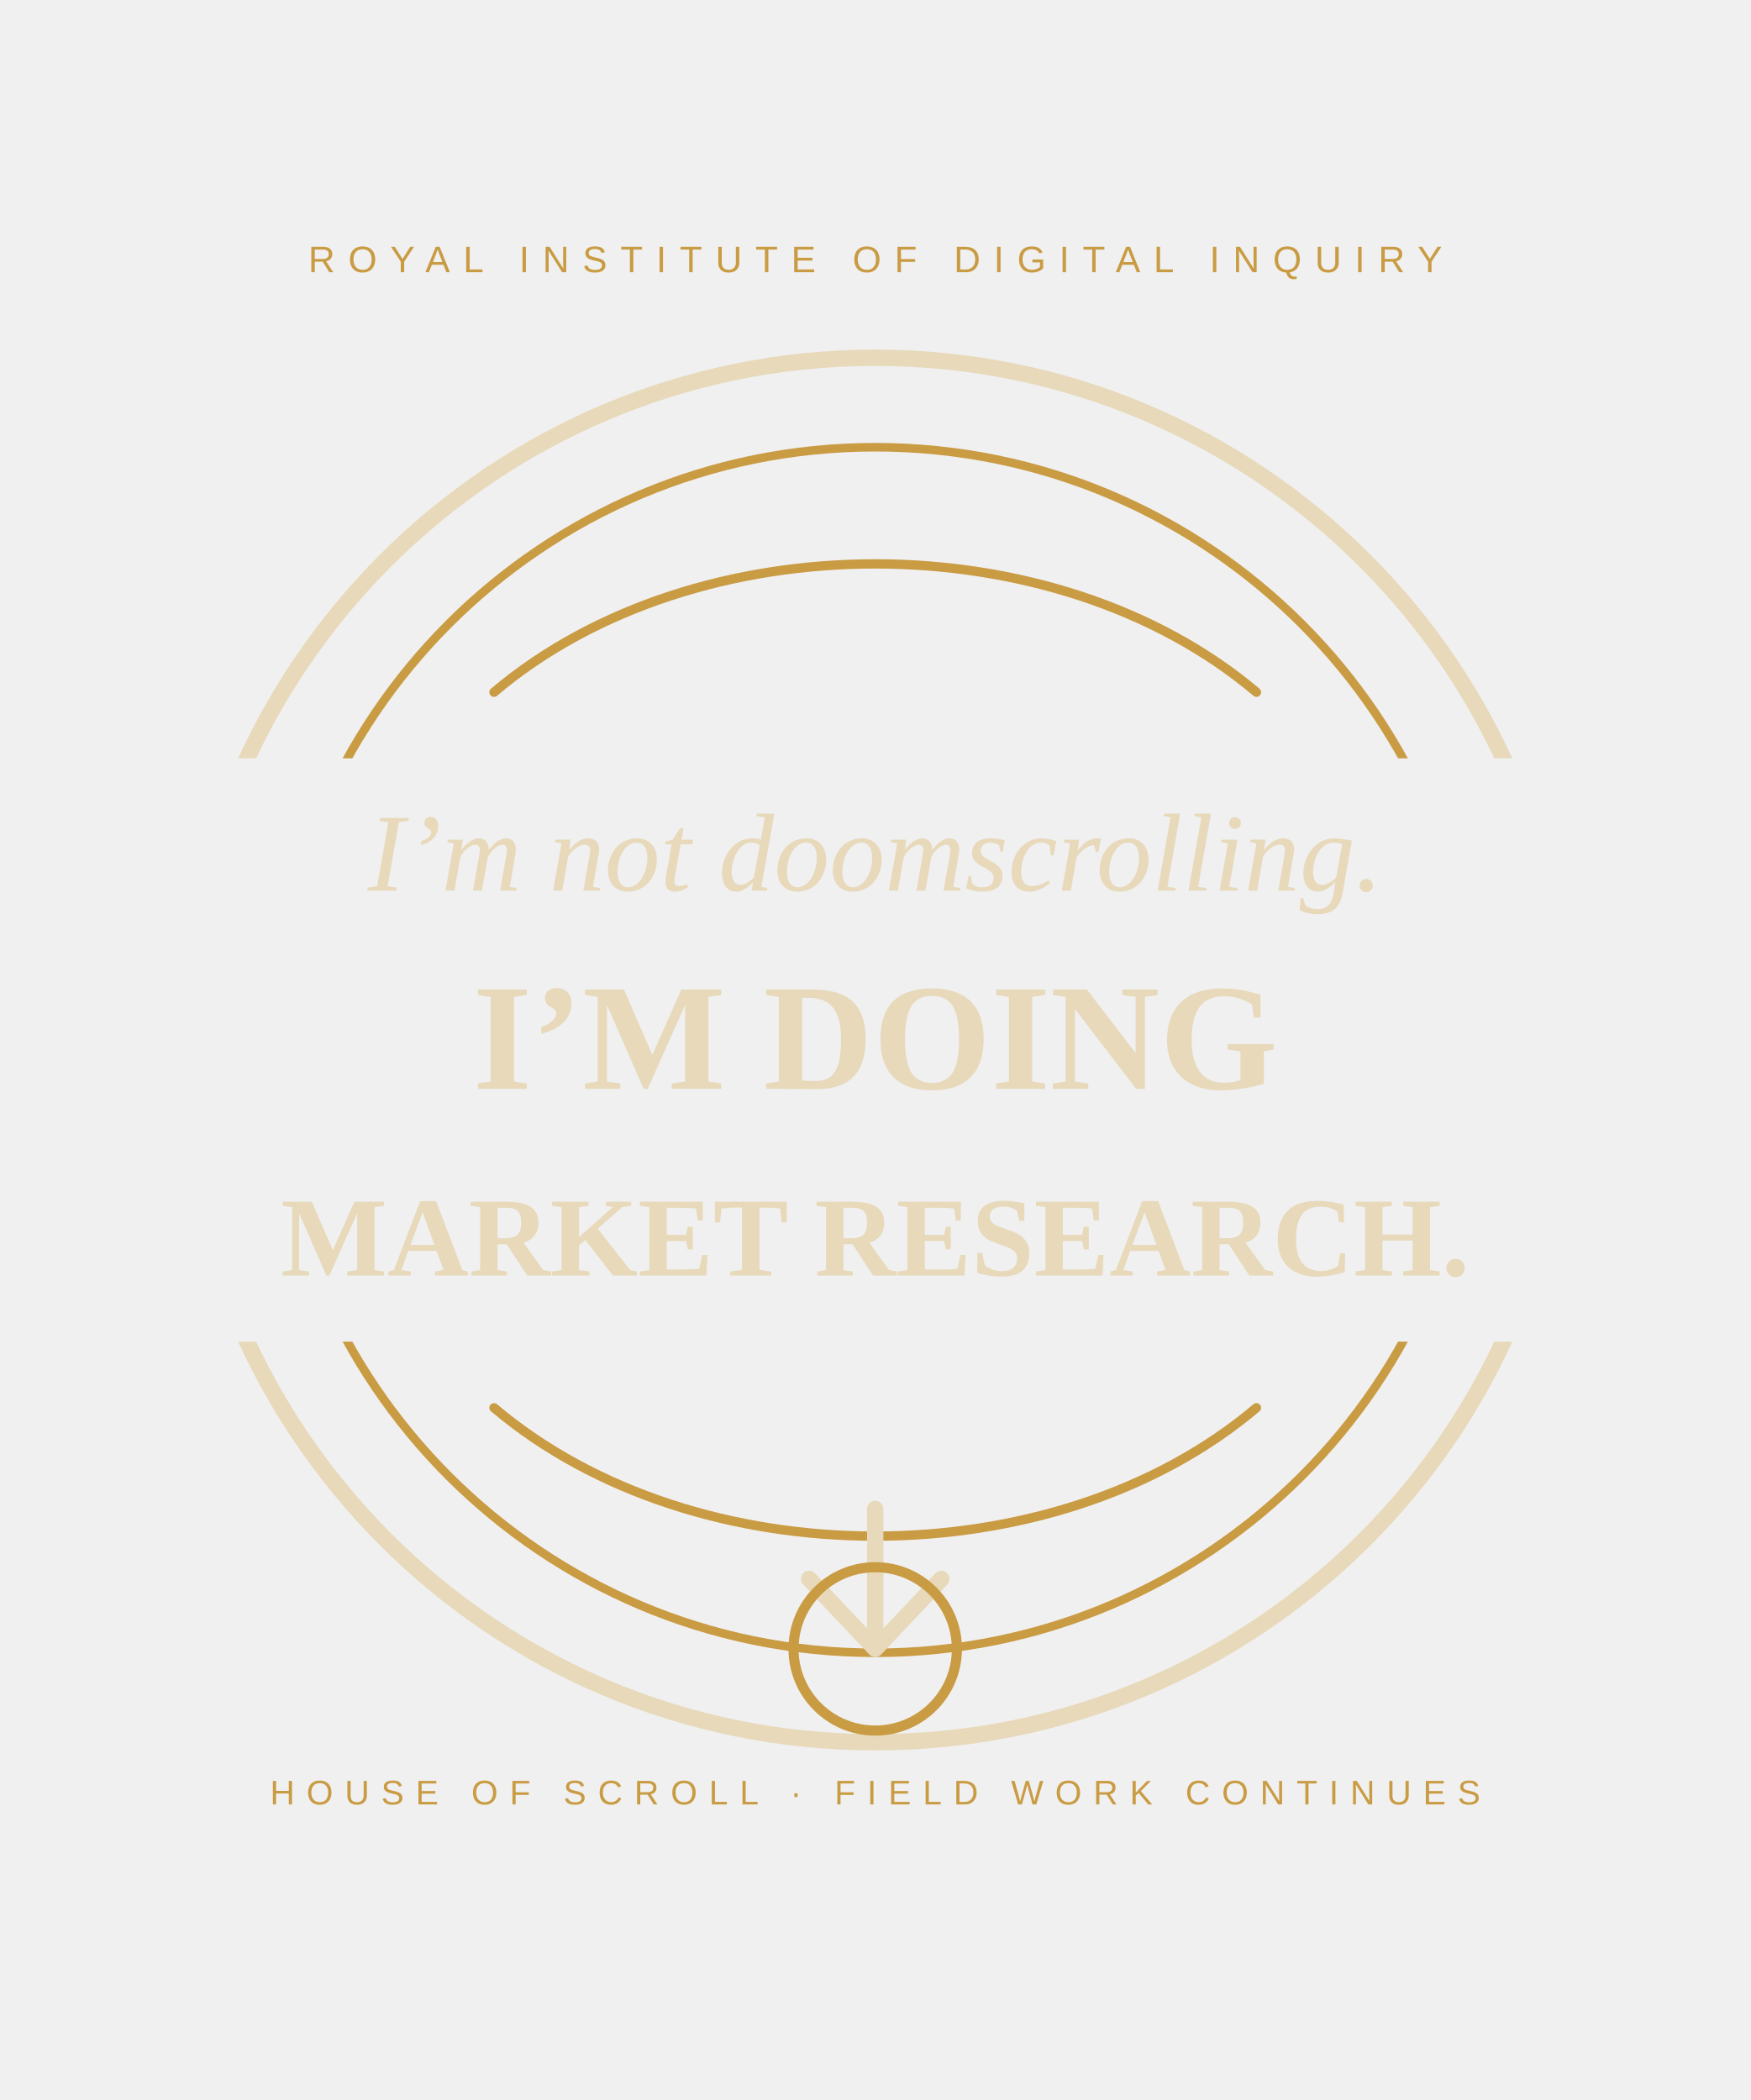
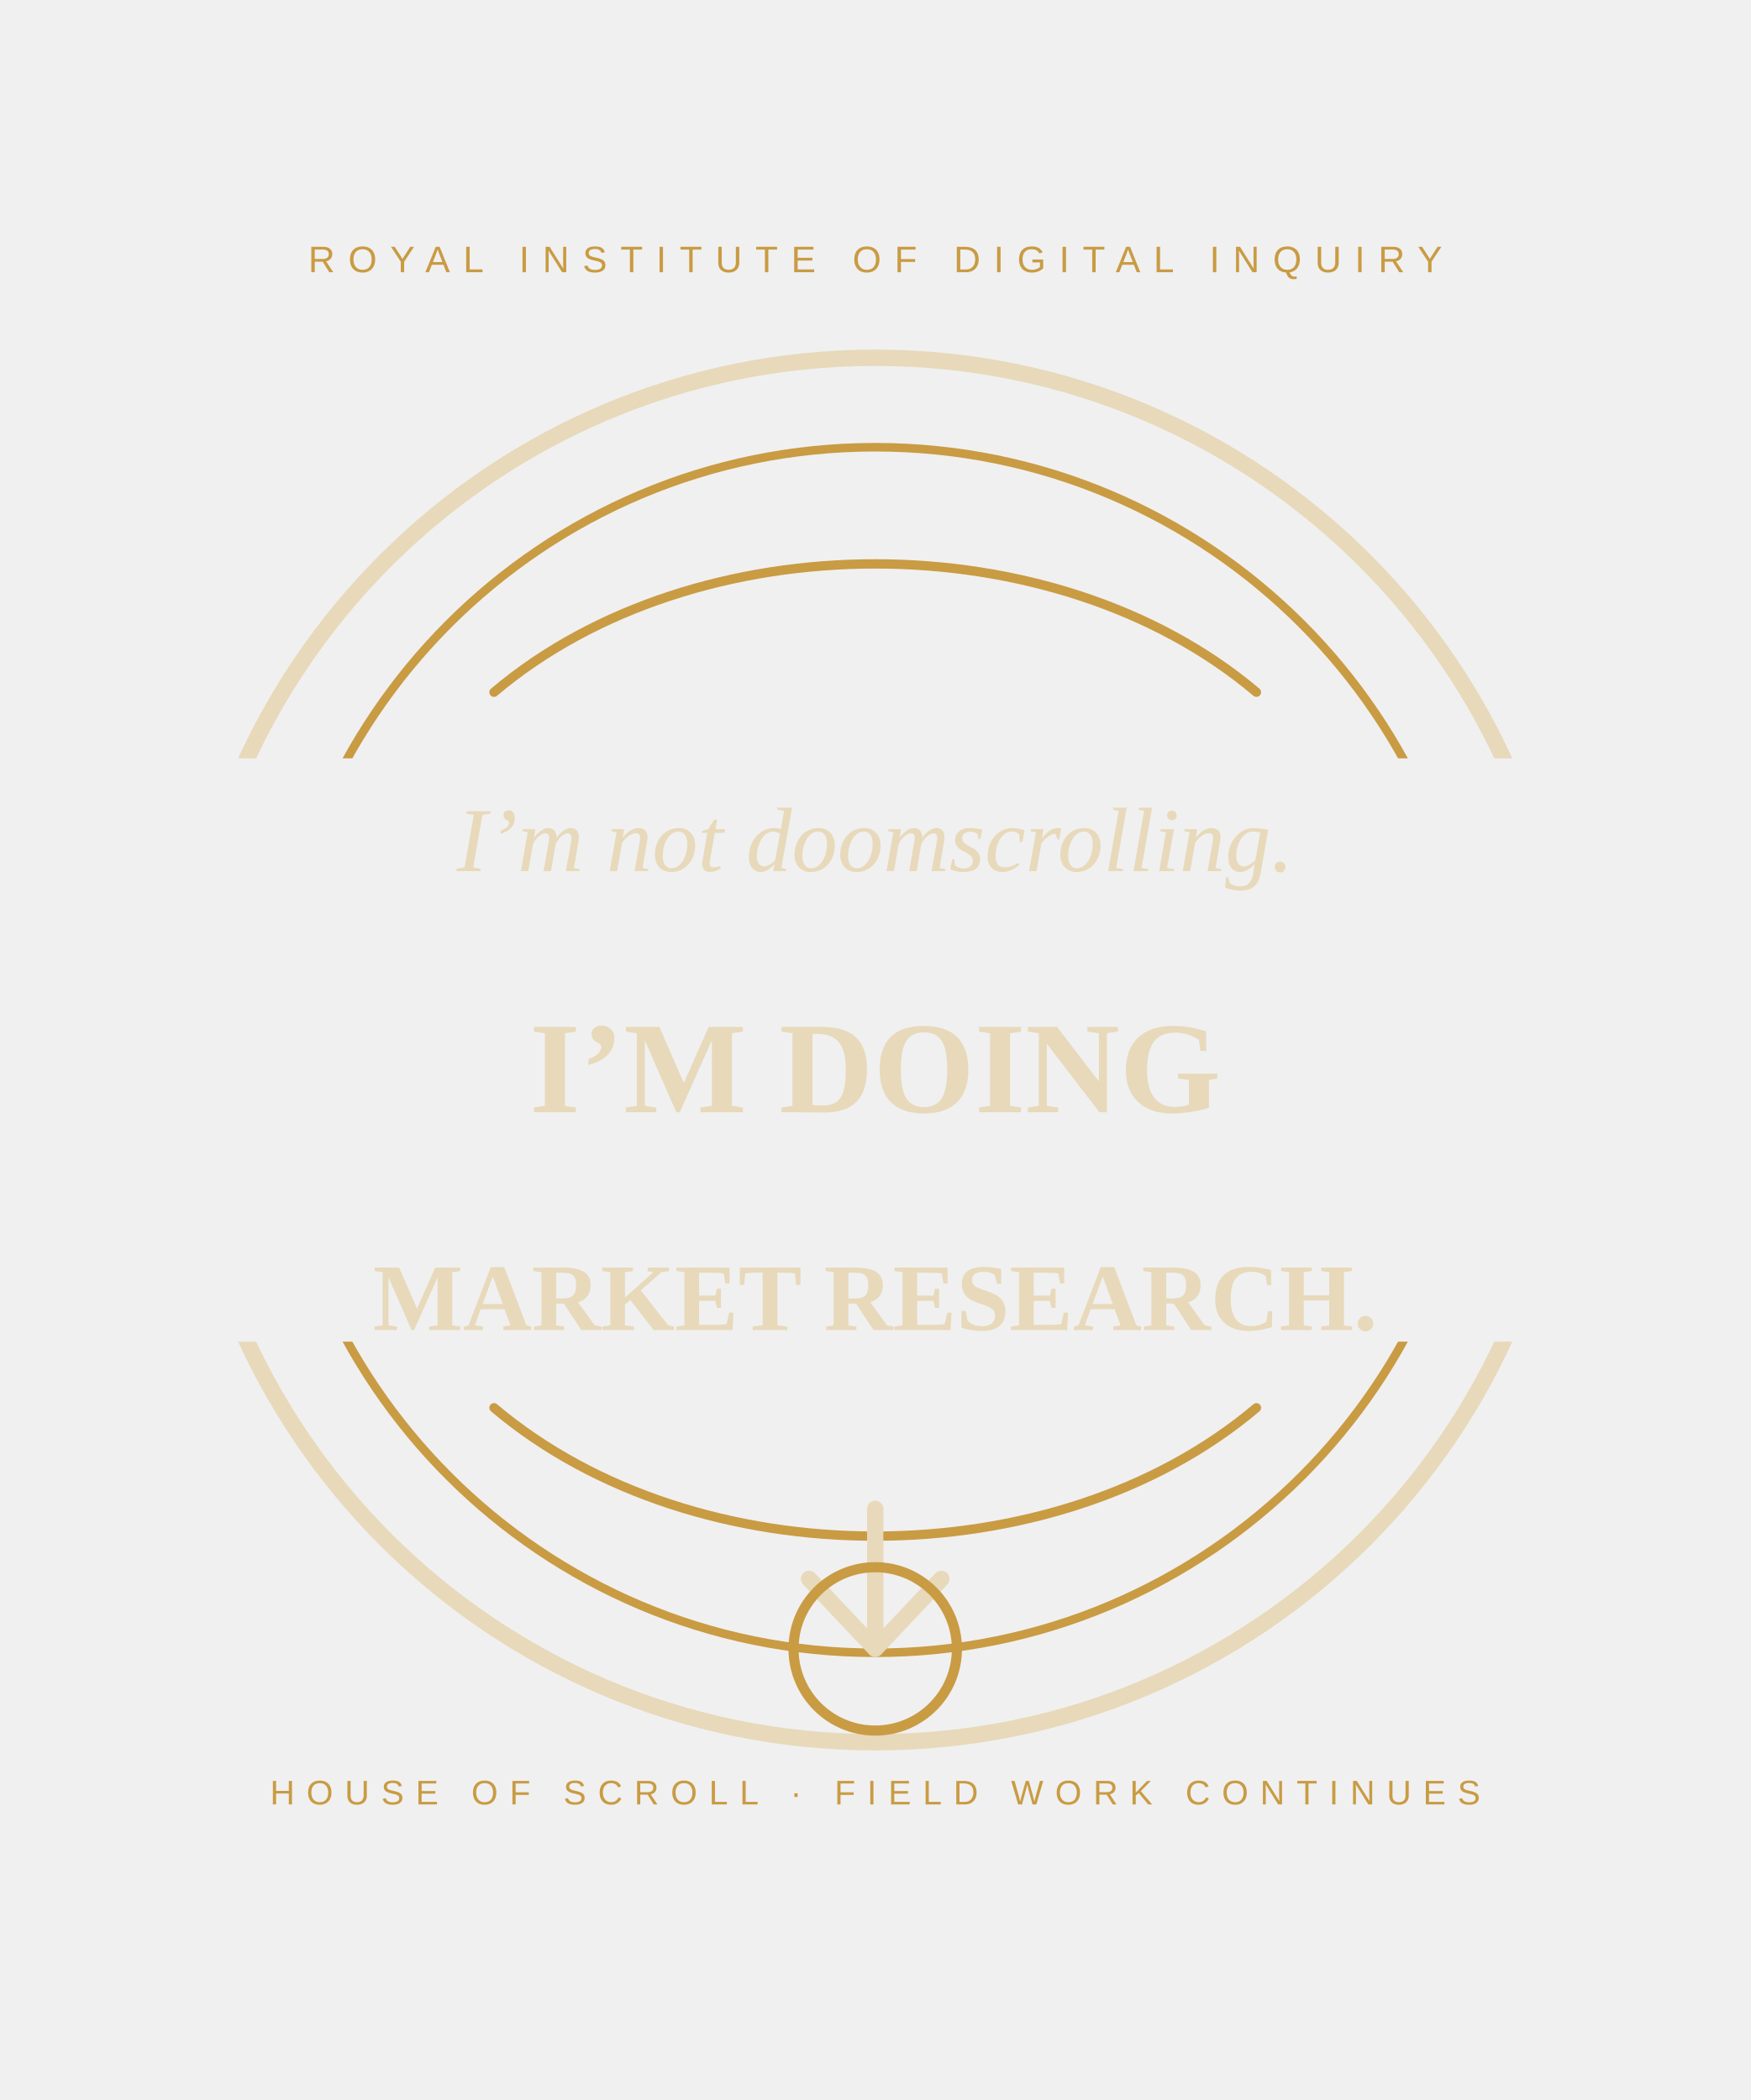
<svg xmlns="http://www.w3.org/2000/svg" width="4500" height="5400" viewBox="0 0 4500 5400">
  <defs>
    <mask id="clear-type-band">
      <rect width="4500" height="5400" fill="white" />
      <rect x="0" y="1950" width="4500" height="1500" fill="black" />
    </mask>
  </defs>
  <g fill="none" stroke-linecap="round" stroke-linejoin="round">
    <g mask="url(#clear-type-band)">
      <circle cx="2250" cy="2700" r="1780" stroke="#E7D9BA" stroke-width="42" />
      <circle cx="2250" cy="2700" r="1550" stroke="#C99B43" stroke-width="22" />
    </g>
    <path d="M1270 1780c520-440 1440-440 1960 0M1270 3620c520 440 1440 440 1960 0" stroke="#C99B43" stroke-width="24" />
    <path d="M2250 3880v360m-170-180 170 180 170-180" stroke="#E7D9BA" stroke-width="42" />
    <circle cx="2250" cy="4240" r="210" stroke="#C99B43" stroke-width="26" />
  </g>
  <g text-anchor="middle">
    <text x="2250" y="700" fill="#C99B43" font-family="Arial, Helvetica, sans-serif" font-size="95" letter-spacing="34">ROYAL INSTITUTE OF DIGITAL INQUIRY</text>
-     <text x="2250" y="2290" fill="#E7D9BA" font-family="Georgia, 'Times New Roman', serif" font-size="285" font-style="italic">I’m not doomscrolling.</text>
-     <text x="2250" y="2800" fill="#E7D9BA" font-family="Georgia, 'Times New Roman', serif" font-size="390" font-weight="700">I’M DOING</text>
-     <text x="2250" y="3280" fill="#E7D9BA" font-family="Georgia, 'Times New Roman', serif" font-size="290" font-weight="700">MARKET RESEARCH.</text>
+     <text x="2250" y="2240" fill="#E7D9BA" font-family="Georgia, 'Times New Roman', serif" font-size="235" font-style="italic">I’m not doomscrolling.</text>
+     <text x="2250" y="2860" fill="#E7D9BA" font-family="Georgia, 'Times New Roman', serif" font-size="335" font-weight="700">I’M DOING</text>
+     <text x="2250" y="3420" fill="#E7D9BA" font-family="Georgia, 'Times New Roman', serif" font-size="245" font-weight="700">MARKET RESEARCH.</text>
    <text x="2250" y="4640" fill="#C99B43" font-family="Arial, Helvetica, sans-serif" font-size="88" letter-spacing="30">HOUSE OF SCROLL · FIELD WORK CONTINUES</text>
  </g>
</svg>
